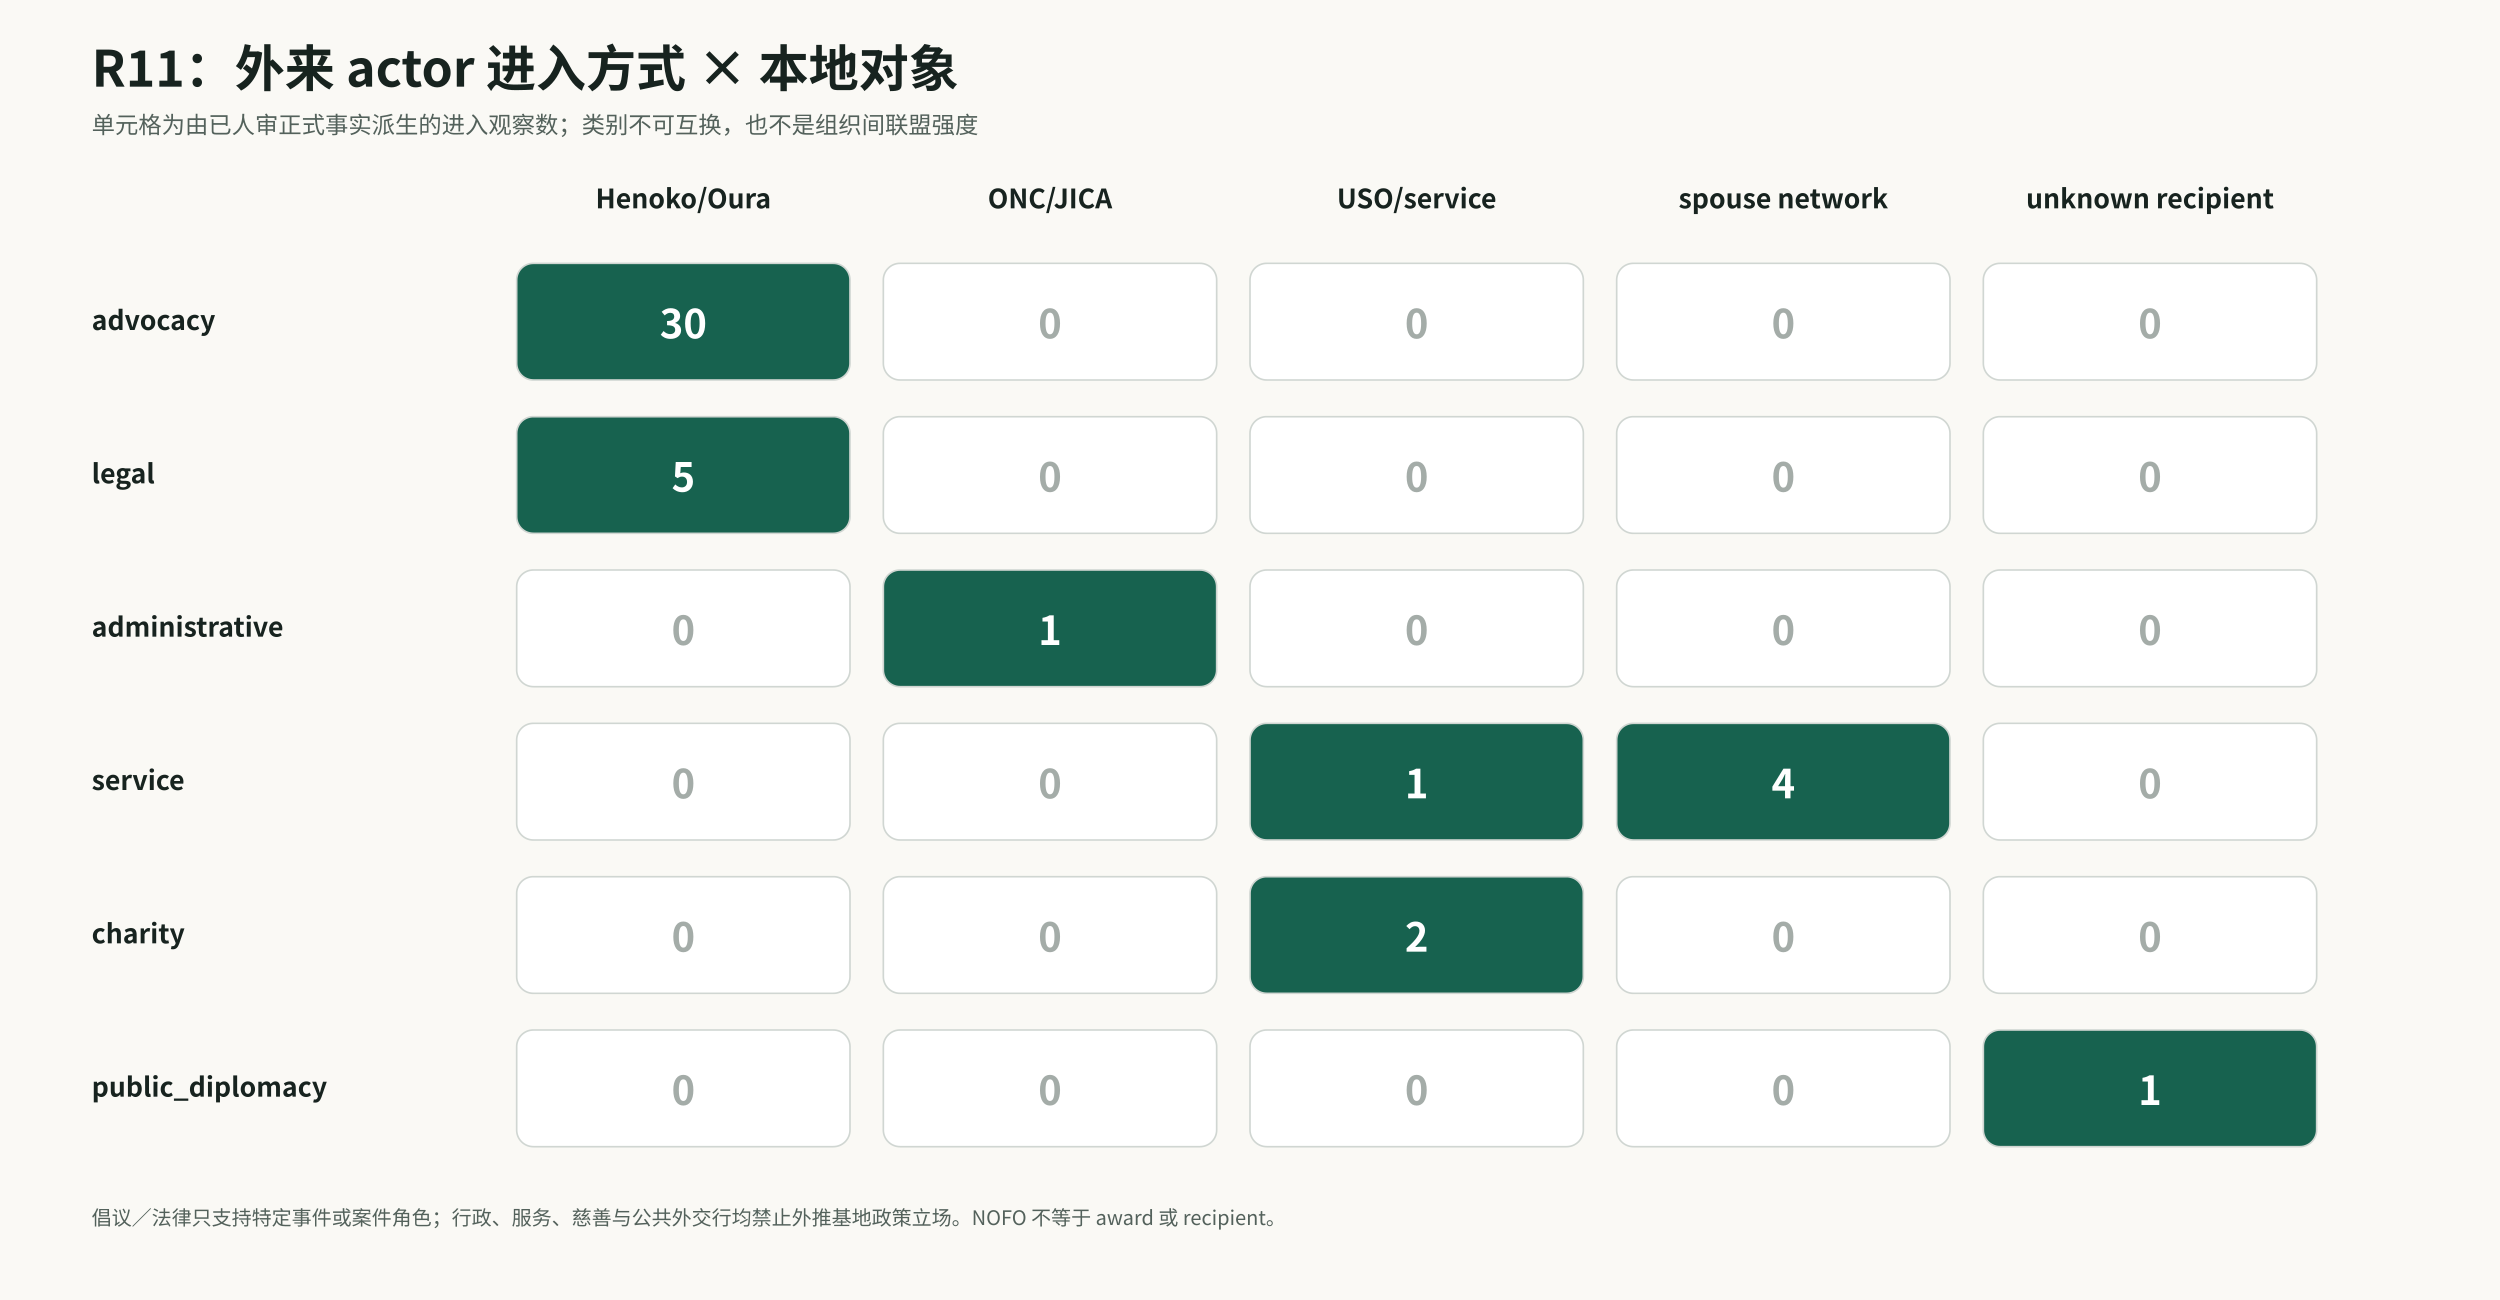
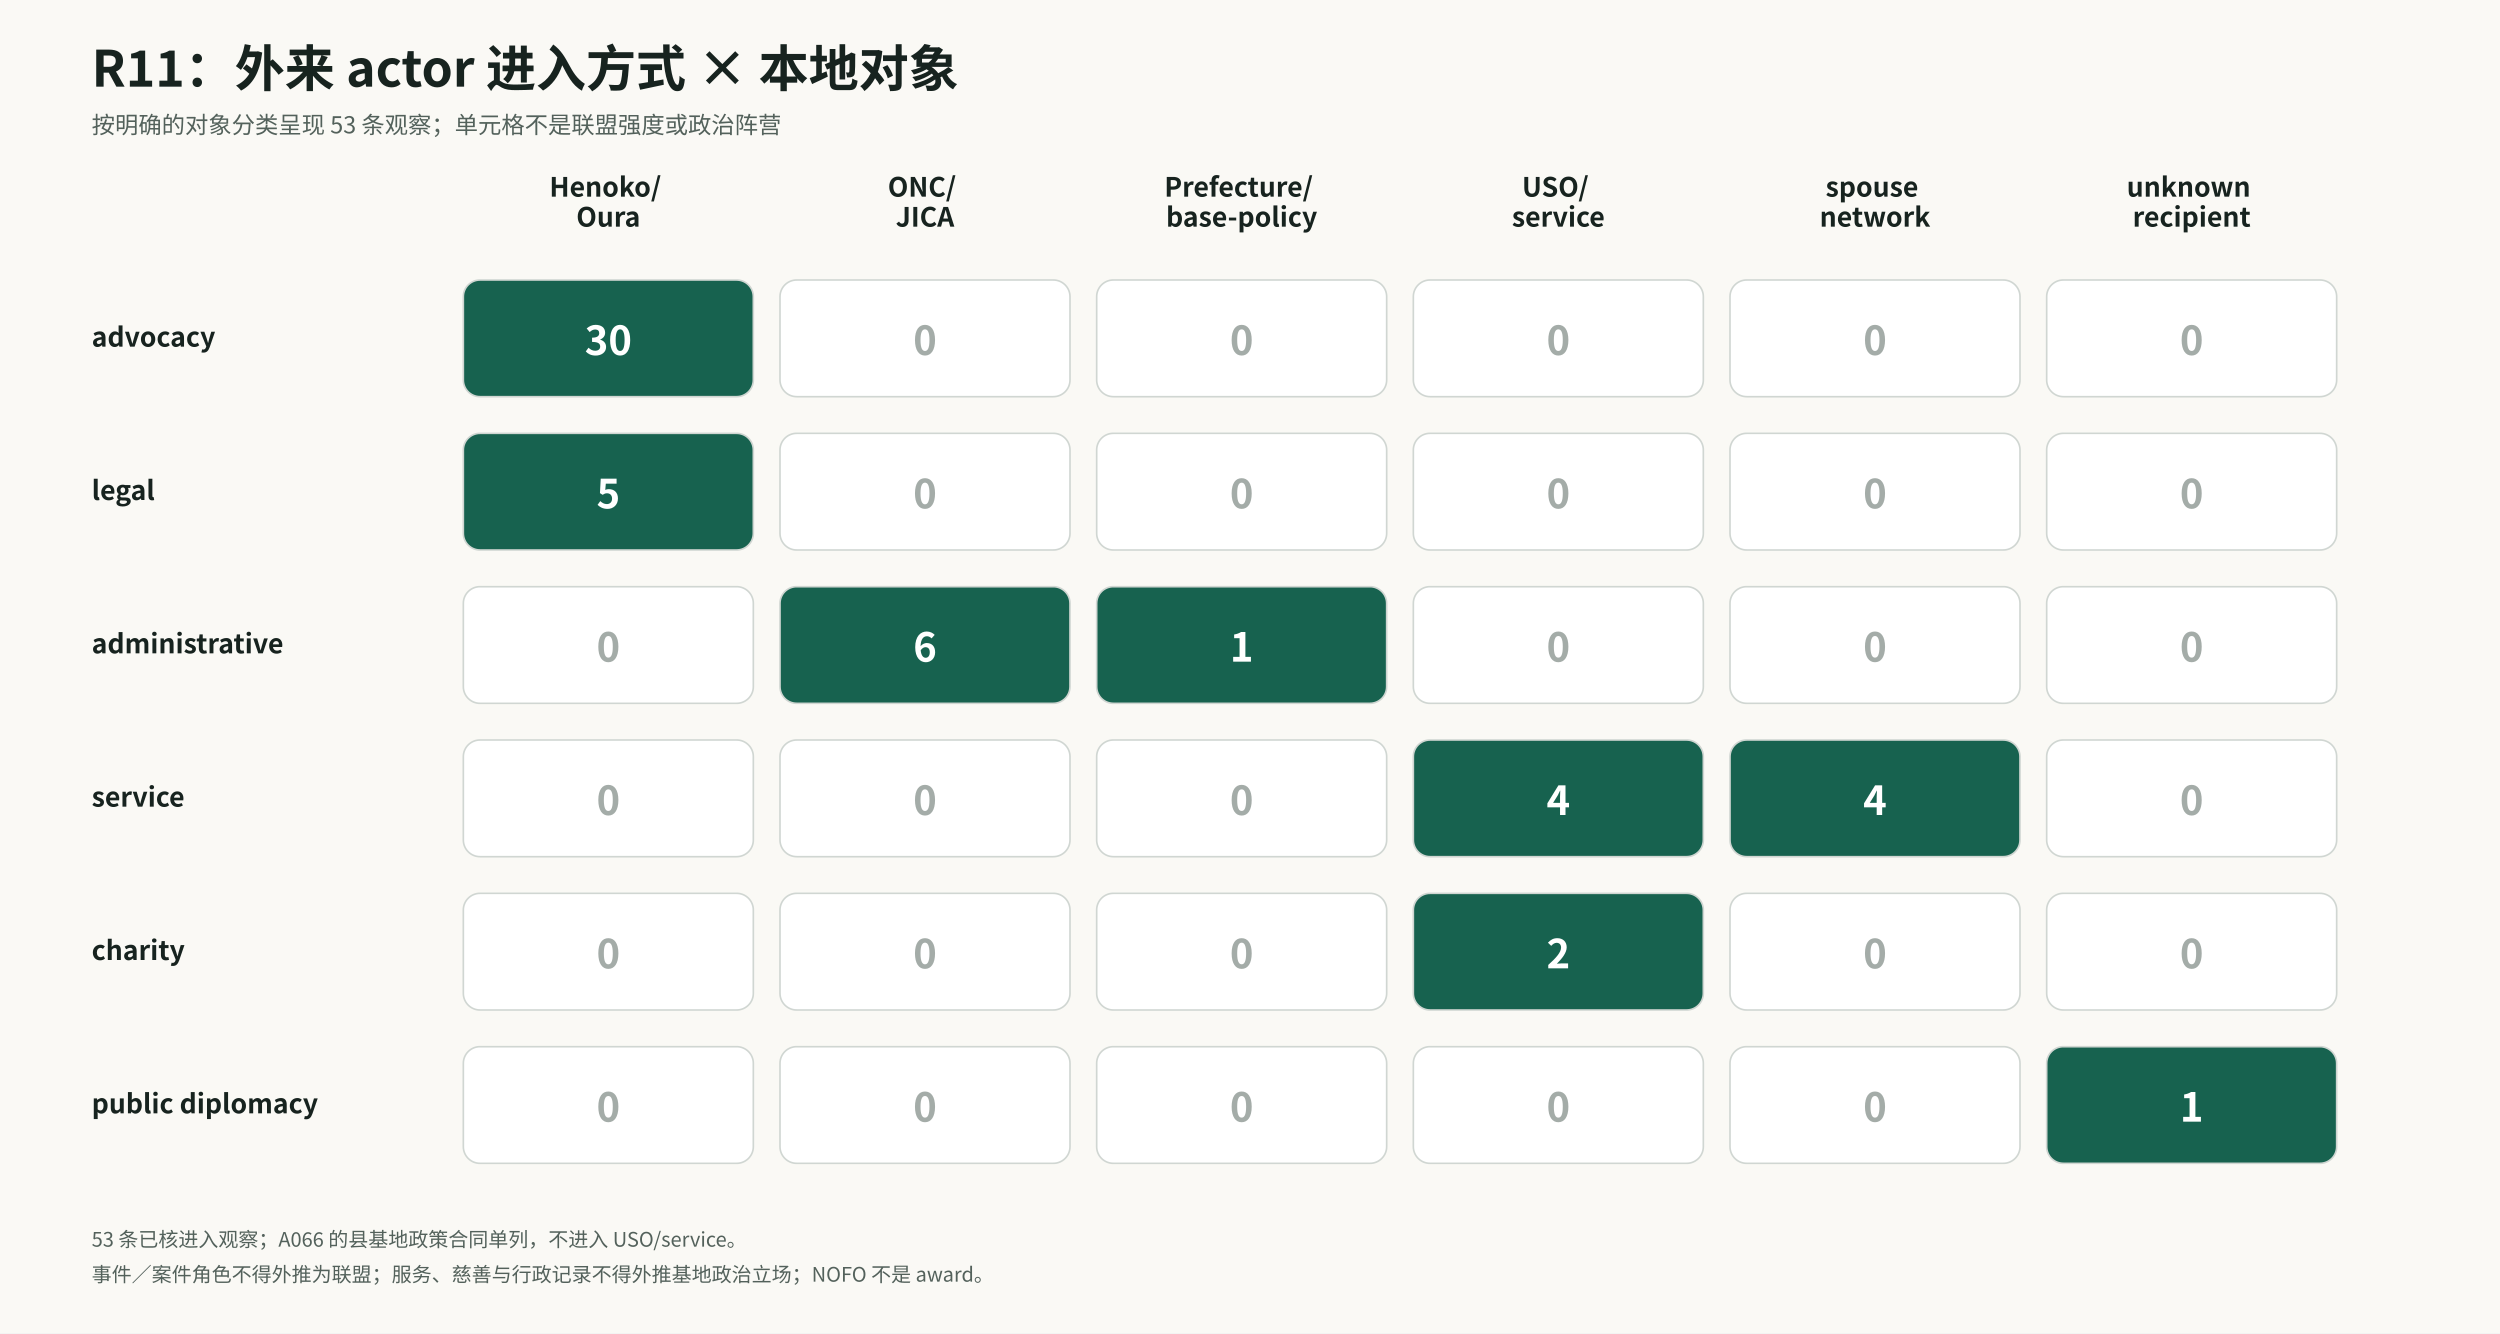
- <svg xmlns="http://www.w3.org/2000/svg" width="1500" height="780" viewBox="0 0 1500 780">
+ <svg xmlns="http://www.w3.org/2000/svg" width="1500" height="800" viewBox="0 0 1500 800">
  <rect width="100%" height="100%" fill="#FAF9F5" />
  <style>text{font-family:"Noto Sans CJK SC","Microsoft YaHei",Arial,sans-serif;fill:#17231F}.title{font-size:30px;font-weight:700}.sub{font-size:14px;fill:#53615B}.head{font-size:16px;font-weight:700}.label{font-size:14px}.small{font-size:12px;fill:#53615B}.num{font-size:24px;font-weight:700}</style>
  <text x="55" y="52" class="title">R11：外来 actor 进入方式 × 本地对象</text>
-   <text x="55" y="80" class="sub">单元格为由已人审正式事实派生的进入观察数；类别不可互换，也不是组织间联盟强度</text>
-   <text x="410.0" y="125" text-anchor="middle" class="head">Henoko/Oura</text>
-   <text x="630.0" y="125" text-anchor="middle" class="head">ONC/JICA</text>
-   <text x="850.0" y="125" text-anchor="middle" class="head">USO/service</text>
-   <text x="1070.0" y="125" text-anchor="middle" class="head">spouse network</text>
-   <text x="1290.0" y="125" text-anchor="middle" class="head">unknown recipient</text>
-   <text x="55" y="198" class="head">advocacy</text>
-   <rect x="310" y="158" width="200" height="70" rx="10" fill="#17624F" stroke="#D0D6D2" />
-   <text x="410.0" y="203" text-anchor="middle" class="num" style="fill:#FFFFFF">30</text>
-   <rect x="530" y="158" width="200" height="70" rx="10" fill="#FFFFFF" stroke="#D0D6D2" />
-   <text x="630.0" y="203" text-anchor="middle" class="num" style="fill:#A4ACA8">0</text>
-   <rect x="750" y="158" width="200" height="70" rx="10" fill="#FFFFFF" stroke="#D0D6D2" />
-   <text x="850.0" y="203" text-anchor="middle" class="num" style="fill:#A4ACA8">0</text>
-   <rect x="970" y="158" width="200" height="70" rx="10" fill="#FFFFFF" stroke="#D0D6D2" />
-   <text x="1070.0" y="203" text-anchor="middle" class="num" style="fill:#A4ACA8">0</text>
-   <rect x="1190" y="158" width="200" height="70" rx="10" fill="#FFFFFF" stroke="#D0D6D2" />
-   <text x="1290.0" y="203" text-anchor="middle" class="num" style="fill:#A4ACA8">0</text>
-   <text x="55" y="290" class="head">legal</text>
-   <rect x="310" y="250" width="200" height="70" rx="10" fill="#17624F" stroke="#D0D6D2" />
-   <text x="410.0" y="295" text-anchor="middle" class="num" style="fill:#FFFFFF">5</text>
-   <rect x="530" y="250" width="200" height="70" rx="10" fill="#FFFFFF" stroke="#D0D6D2" />
-   <text x="630.0" y="295" text-anchor="middle" class="num" style="fill:#A4ACA8">0</text>
-   <rect x="750" y="250" width="200" height="70" rx="10" fill="#FFFFFF" stroke="#D0D6D2" />
-   <text x="850.0" y="295" text-anchor="middle" class="num" style="fill:#A4ACA8">0</text>
-   <rect x="970" y="250" width="200" height="70" rx="10" fill="#FFFFFF" stroke="#D0D6D2" />
-   <text x="1070.0" y="295" text-anchor="middle" class="num" style="fill:#A4ACA8">0</text>
-   <rect x="1190" y="250" width="200" height="70" rx="10" fill="#FFFFFF" stroke="#D0D6D2" />
-   <text x="1290.0" y="295" text-anchor="middle" class="num" style="fill:#A4ACA8">0</text>
-   <text x="55" y="382" class="head">administrative</text>
-   <rect x="310" y="342" width="200" height="70" rx="10" fill="#FFFFFF" stroke="#D0D6D2" />
-   <text x="410.0" y="387" text-anchor="middle" class="num" style="fill:#A4ACA8">0</text>
-   <rect x="530" y="342" width="200" height="70" rx="10" fill="#17624F" stroke="#D0D6D2" />
-   <text x="630.0" y="387" text-anchor="middle" class="num" style="fill:#FFFFFF">1</text>
-   <rect x="750" y="342" width="200" height="70" rx="10" fill="#FFFFFF" stroke="#D0D6D2" />
-   <text x="850.0" y="387" text-anchor="middle" class="num" style="fill:#A4ACA8">0</text>
-   <rect x="970" y="342" width="200" height="70" rx="10" fill="#FFFFFF" stroke="#D0D6D2" />
-   <text x="1070.0" y="387" text-anchor="middle" class="num" style="fill:#A4ACA8">0</text>
-   <rect x="1190" y="342" width="200" height="70" rx="10" fill="#FFFFFF" stroke="#D0D6D2" />
-   <text x="1290.0" y="387" text-anchor="middle" class="num" style="fill:#A4ACA8">0</text>
-   <text x="55" y="474" class="head">service</text>
-   <rect x="310" y="434" width="200" height="70" rx="10" fill="#FFFFFF" stroke="#D0D6D2" />
-   <text x="410.0" y="479" text-anchor="middle" class="num" style="fill:#A4ACA8">0</text>
-   <rect x="530" y="434" width="200" height="70" rx="10" fill="#FFFFFF" stroke="#D0D6D2" />
-   <text x="630.0" y="479" text-anchor="middle" class="num" style="fill:#A4ACA8">0</text>
-   <rect x="750" y="434" width="200" height="70" rx="10" fill="#17624F" stroke="#D0D6D2" />
-   <text x="850.0" y="479" text-anchor="middle" class="num" style="fill:#FFFFFF">1</text>
-   <rect x="970" y="434" width="200" height="70" rx="10" fill="#17624F" stroke="#D0D6D2" />
-   <text x="1070.0" y="479" text-anchor="middle" class="num" style="fill:#FFFFFF">4</text>
-   <rect x="1190" y="434" width="200" height="70" rx="10" fill="#FFFFFF" stroke="#D0D6D2" />
-   <text x="1290.0" y="479" text-anchor="middle" class="num" style="fill:#A4ACA8">0</text>
-   <text x="55" y="566" class="head">charity</text>
-   <rect x="310" y="526" width="200" height="70" rx="10" fill="#FFFFFF" stroke="#D0D6D2" />
-   <text x="410.0" y="571" text-anchor="middle" class="num" style="fill:#A4ACA8">0</text>
-   <rect x="530" y="526" width="200" height="70" rx="10" fill="#FFFFFF" stroke="#D0D6D2" />
-   <text x="630.0" y="571" text-anchor="middle" class="num" style="fill:#A4ACA8">0</text>
-   <rect x="750" y="526" width="200" height="70" rx="10" fill="#17624F" stroke="#D0D6D2" />
-   <text x="850.0" y="571" text-anchor="middle" class="num" style="fill:#FFFFFF">2</text>
-   <rect x="970" y="526" width="200" height="70" rx="10" fill="#FFFFFF" stroke="#D0D6D2" />
-   <text x="1070.0" y="571" text-anchor="middle" class="num" style="fill:#A4ACA8">0</text>
-   <rect x="1190" y="526" width="200" height="70" rx="10" fill="#FFFFFF" stroke="#D0D6D2" />
-   <text x="1290.0" y="571" text-anchor="middle" class="num" style="fill:#A4ACA8">0</text>
-   <text x="55" y="658" class="head">public_diplomacy</text>
-   <rect x="310" y="618" width="200" height="70" rx="10" fill="#FFFFFF" stroke="#D0D6D2" />
-   <text x="410.0" y="663" text-anchor="middle" class="num" style="fill:#A4ACA8">0</text>
-   <rect x="530" y="618" width="200" height="70" rx="10" fill="#FFFFFF" stroke="#D0D6D2" />
-   <text x="630.0" y="663" text-anchor="middle" class="num" style="fill:#A4ACA8">0</text>
-   <rect x="750" y="618" width="200" height="70" rx="10" fill="#FFFFFF" stroke="#D0D6D2" />
-   <text x="850.0" y="663" text-anchor="middle" class="num" style="fill:#A4ACA8">0</text>
-   <rect x="970" y="618" width="200" height="70" rx="10" fill="#FFFFFF" stroke="#D0D6D2" />
-   <text x="1070.0" y="663" text-anchor="middle" class="num" style="fill:#A4ACA8">0</text>
-   <rect x="1190" y="618" width="200" height="70" rx="10" fill="#17624F" stroke="#D0D6D2" />
-   <text x="1290.0" y="663" text-anchor="middle" class="num" style="fill:#FFFFFF">1</text>
-   <text x="55" y="735" class="small">倡议／法律只支持特定事件或案件角色；行政、服务、慈善与公共外交行均禁止外推基地政策立场。NOFO 不等于 award 或 recipient。</text>
+   <text x="55" y="80" class="sub">按明确的对象分类呈现 53 条观察；单元格不是联盟强度或政治阵营</text>
+   <text x="365.0" y="118" text-anchor="middle" class="head">
+     <tspan x="365.0" dy="0">Henoko/</tspan>
+     <tspan x="365.0" dy="18">Oura</tspan>
+   </text>
+   <text x="555.0" y="118" text-anchor="middle" class="head">
+     <tspan x="555.0" dy="0">ONC/</tspan>
+     <tspan x="555.0" dy="18">JICA</tspan>
+   </text>
+   <text x="745.0" y="118" text-anchor="middle" class="head">
+     <tspan x="745.0" dy="0">Prefecture/</tspan>
+     <tspan x="745.0" dy="18">base-policy</tspan>
+   </text>
+   <text x="935.0" y="118" text-anchor="middle" class="head">
+     <tspan x="935.0" dy="0">USO/</tspan>
+     <tspan x="935.0" dy="18">service</tspan>
+   </text>
+   <text x="1125.0" y="118" text-anchor="middle" class="head">
+     <tspan x="1125.0" dy="0">spouse</tspan>
+     <tspan x="1125.0" dy="18">network</tspan>
+   </text>
+   <text x="1315.0" y="118" text-anchor="middle" class="head">
+     <tspan x="1315.0" dy="0">unknown</tspan>
+     <tspan x="1315.0" dy="18">recipient</tspan>
+   </text>
+   <text x="55" y="208" class="head">advocacy</text>
+   <rect x="278" y="168" width="174" height="70" rx="10" fill="#17624F" stroke="#D0D6D2" />
+   <text x="365.0" y="213" text-anchor="middle" class="num" style="fill:#FFFFFF">30</text>
+   <rect x="468" y="168" width="174" height="70" rx="10" fill="#FFFFFF" stroke="#D0D6D2" />
+   <text x="555.0" y="213" text-anchor="middle" class="num" style="fill:#A4ACA8">0</text>
+   <rect x="658" y="168" width="174" height="70" rx="10" fill="#FFFFFF" stroke="#D0D6D2" />
+   <text x="745.0" y="213" text-anchor="middle" class="num" style="fill:#A4ACA8">0</text>
+   <rect x="848" y="168" width="174" height="70" rx="10" fill="#FFFFFF" stroke="#D0D6D2" />
+   <text x="935.0" y="213" text-anchor="middle" class="num" style="fill:#A4ACA8">0</text>
+   <rect x="1038" y="168" width="174" height="70" rx="10" fill="#FFFFFF" stroke="#D0D6D2" />
+   <text x="1125.0" y="213" text-anchor="middle" class="num" style="fill:#A4ACA8">0</text>
+   <rect x="1228" y="168" width="174" height="70" rx="10" fill="#FFFFFF" stroke="#D0D6D2" />
+   <text x="1315.0" y="213" text-anchor="middle" class="num" style="fill:#A4ACA8">0</text>
+   <text x="55" y="300" class="head">legal</text>
+   <rect x="278" y="260" width="174" height="70" rx="10" fill="#17624F" stroke="#D0D6D2" />
+   <text x="365.0" y="305" text-anchor="middle" class="num" style="fill:#FFFFFF">5</text>
+   <rect x="468" y="260" width="174" height="70" rx="10" fill="#FFFFFF" stroke="#D0D6D2" />
+   <text x="555.0" y="305" text-anchor="middle" class="num" style="fill:#A4ACA8">0</text>
+   <rect x="658" y="260" width="174" height="70" rx="10" fill="#FFFFFF" stroke="#D0D6D2" />
+   <text x="745.0" y="305" text-anchor="middle" class="num" style="fill:#A4ACA8">0</text>
+   <rect x="848" y="260" width="174" height="70" rx="10" fill="#FFFFFF" stroke="#D0D6D2" />
+   <text x="935.0" y="305" text-anchor="middle" class="num" style="fill:#A4ACA8">0</text>
+   <rect x="1038" y="260" width="174" height="70" rx="10" fill="#FFFFFF" stroke="#D0D6D2" />
+   <text x="1125.0" y="305" text-anchor="middle" class="num" style="fill:#A4ACA8">0</text>
+   <rect x="1228" y="260" width="174" height="70" rx="10" fill="#FFFFFF" stroke="#D0D6D2" />
+   <text x="1315.0" y="305" text-anchor="middle" class="num" style="fill:#A4ACA8">0</text>
+   <text x="55" y="392" class="head">administrative</text>
+   <rect x="278" y="352" width="174" height="70" rx="10" fill="#FFFFFF" stroke="#D0D6D2" />
+   <text x="365.0" y="397" text-anchor="middle" class="num" style="fill:#A4ACA8">0</text>
+   <rect x="468" y="352" width="174" height="70" rx="10" fill="#17624F" stroke="#D0D6D2" />
+   <text x="555.0" y="397" text-anchor="middle" class="num" style="fill:#FFFFFF">6</text>
+   <rect x="658" y="352" width="174" height="70" rx="10" fill="#17624F" stroke="#D0D6D2" />
+   <text x="745.0" y="397" text-anchor="middle" class="num" style="fill:#FFFFFF">1</text>
+   <rect x="848" y="352" width="174" height="70" rx="10" fill="#FFFFFF" stroke="#D0D6D2" />
+   <text x="935.0" y="397" text-anchor="middle" class="num" style="fill:#A4ACA8">0</text>
+   <rect x="1038" y="352" width="174" height="70" rx="10" fill="#FFFFFF" stroke="#D0D6D2" />
+   <text x="1125.0" y="397" text-anchor="middle" class="num" style="fill:#A4ACA8">0</text>
+   <rect x="1228" y="352" width="174" height="70" rx="10" fill="#FFFFFF" stroke="#D0D6D2" />
+   <text x="1315.0" y="397" text-anchor="middle" class="num" style="fill:#A4ACA8">0</text>
+   <text x="55" y="484" class="head">service</text>
+   <rect x="278" y="444" width="174" height="70" rx="10" fill="#FFFFFF" stroke="#D0D6D2" />
+   <text x="365.0" y="489" text-anchor="middle" class="num" style="fill:#A4ACA8">0</text>
+   <rect x="468" y="444" width="174" height="70" rx="10" fill="#FFFFFF" stroke="#D0D6D2" />
+   <text x="555.0" y="489" text-anchor="middle" class="num" style="fill:#A4ACA8">0</text>
+   <rect x="658" y="444" width="174" height="70" rx="10" fill="#FFFFFF" stroke="#D0D6D2" />
+   <text x="745.0" y="489" text-anchor="middle" class="num" style="fill:#A4ACA8">0</text>
+   <rect x="848" y="444" width="174" height="70" rx="10" fill="#17624F" stroke="#D0D6D2" />
+   <text x="935.0" y="489" text-anchor="middle" class="num" style="fill:#FFFFFF">4</text>
+   <rect x="1038" y="444" width="174" height="70" rx="10" fill="#17624F" stroke="#D0D6D2" />
+   <text x="1125.0" y="489" text-anchor="middle" class="num" style="fill:#FFFFFF">4</text>
+   <rect x="1228" y="444" width="174" height="70" rx="10" fill="#FFFFFF" stroke="#D0D6D2" />
+   <text x="1315.0" y="489" text-anchor="middle" class="num" style="fill:#A4ACA8">0</text>
+   <text x="55" y="576" class="head">charity</text>
+   <rect x="278" y="536" width="174" height="70" rx="10" fill="#FFFFFF" stroke="#D0D6D2" />
+   <text x="365.0" y="581" text-anchor="middle" class="num" style="fill:#A4ACA8">0</text>
+   <rect x="468" y="536" width="174" height="70" rx="10" fill="#FFFFFF" stroke="#D0D6D2" />
+   <text x="555.0" y="581" text-anchor="middle" class="num" style="fill:#A4ACA8">0</text>
+   <rect x="658" y="536" width="174" height="70" rx="10" fill="#FFFFFF" stroke="#D0D6D2" />
+   <text x="745.0" y="581" text-anchor="middle" class="num" style="fill:#A4ACA8">0</text>
+   <rect x="848" y="536" width="174" height="70" rx="10" fill="#17624F" stroke="#D0D6D2" />
+   <text x="935.0" y="581" text-anchor="middle" class="num" style="fill:#FFFFFF">2</text>
+   <rect x="1038" y="536" width="174" height="70" rx="10" fill="#FFFFFF" stroke="#D0D6D2" />
+   <text x="1125.0" y="581" text-anchor="middle" class="num" style="fill:#A4ACA8">0</text>
+   <rect x="1228" y="536" width="174" height="70" rx="10" fill="#FFFFFF" stroke="#D0D6D2" />
+   <text x="1315.0" y="581" text-anchor="middle" class="num" style="fill:#A4ACA8">0</text>
+   <text x="55" y="668" class="head">public diplomacy</text>
+   <rect x="278" y="628" width="174" height="70" rx="10" fill="#FFFFFF" stroke="#D0D6D2" />
+   <text x="365.0" y="673" text-anchor="middle" class="num" style="fill:#A4ACA8">0</text>
+   <rect x="468" y="628" width="174" height="70" rx="10" fill="#FFFFFF" stroke="#D0D6D2" />
+   <text x="555.0" y="673" text-anchor="middle" class="num" style="fill:#A4ACA8">0</text>
+   <rect x="658" y="628" width="174" height="70" rx="10" fill="#FFFFFF" stroke="#D0D6D2" />
+   <text x="745.0" y="673" text-anchor="middle" class="num" style="fill:#A4ACA8">0</text>
+   <rect x="848" y="628" width="174" height="70" rx="10" fill="#FFFFFF" stroke="#D0D6D2" />
+   <text x="935.0" y="673" text-anchor="middle" class="num" style="fill:#A4ACA8">0</text>
+   <rect x="1038" y="628" width="174" height="70" rx="10" fill="#FFFFFF" stroke="#D0D6D2" />
+   <text x="1125.0" y="673" text-anchor="middle" class="num" style="fill:#A4ACA8">0</text>
+   <rect x="1228" y="628" width="174" height="70" rx="10" fill="#17624F" stroke="#D0D6D2" />
+   <text x="1315.0" y="673" text-anchor="middle" class="num" style="fill:#FFFFFF">1</text>
+   <text x="55" y="748" class="small">53 条已核进入观察；A066 的县基地政策合同单列，不进入 USO/service。</text>
+   <text x="55" y="769" class="small">事件／案件角色不得外推为联盟；服务、慈善与行政记录不得外推基地政治立场；NOFO 不是 award。</text>
</svg>
